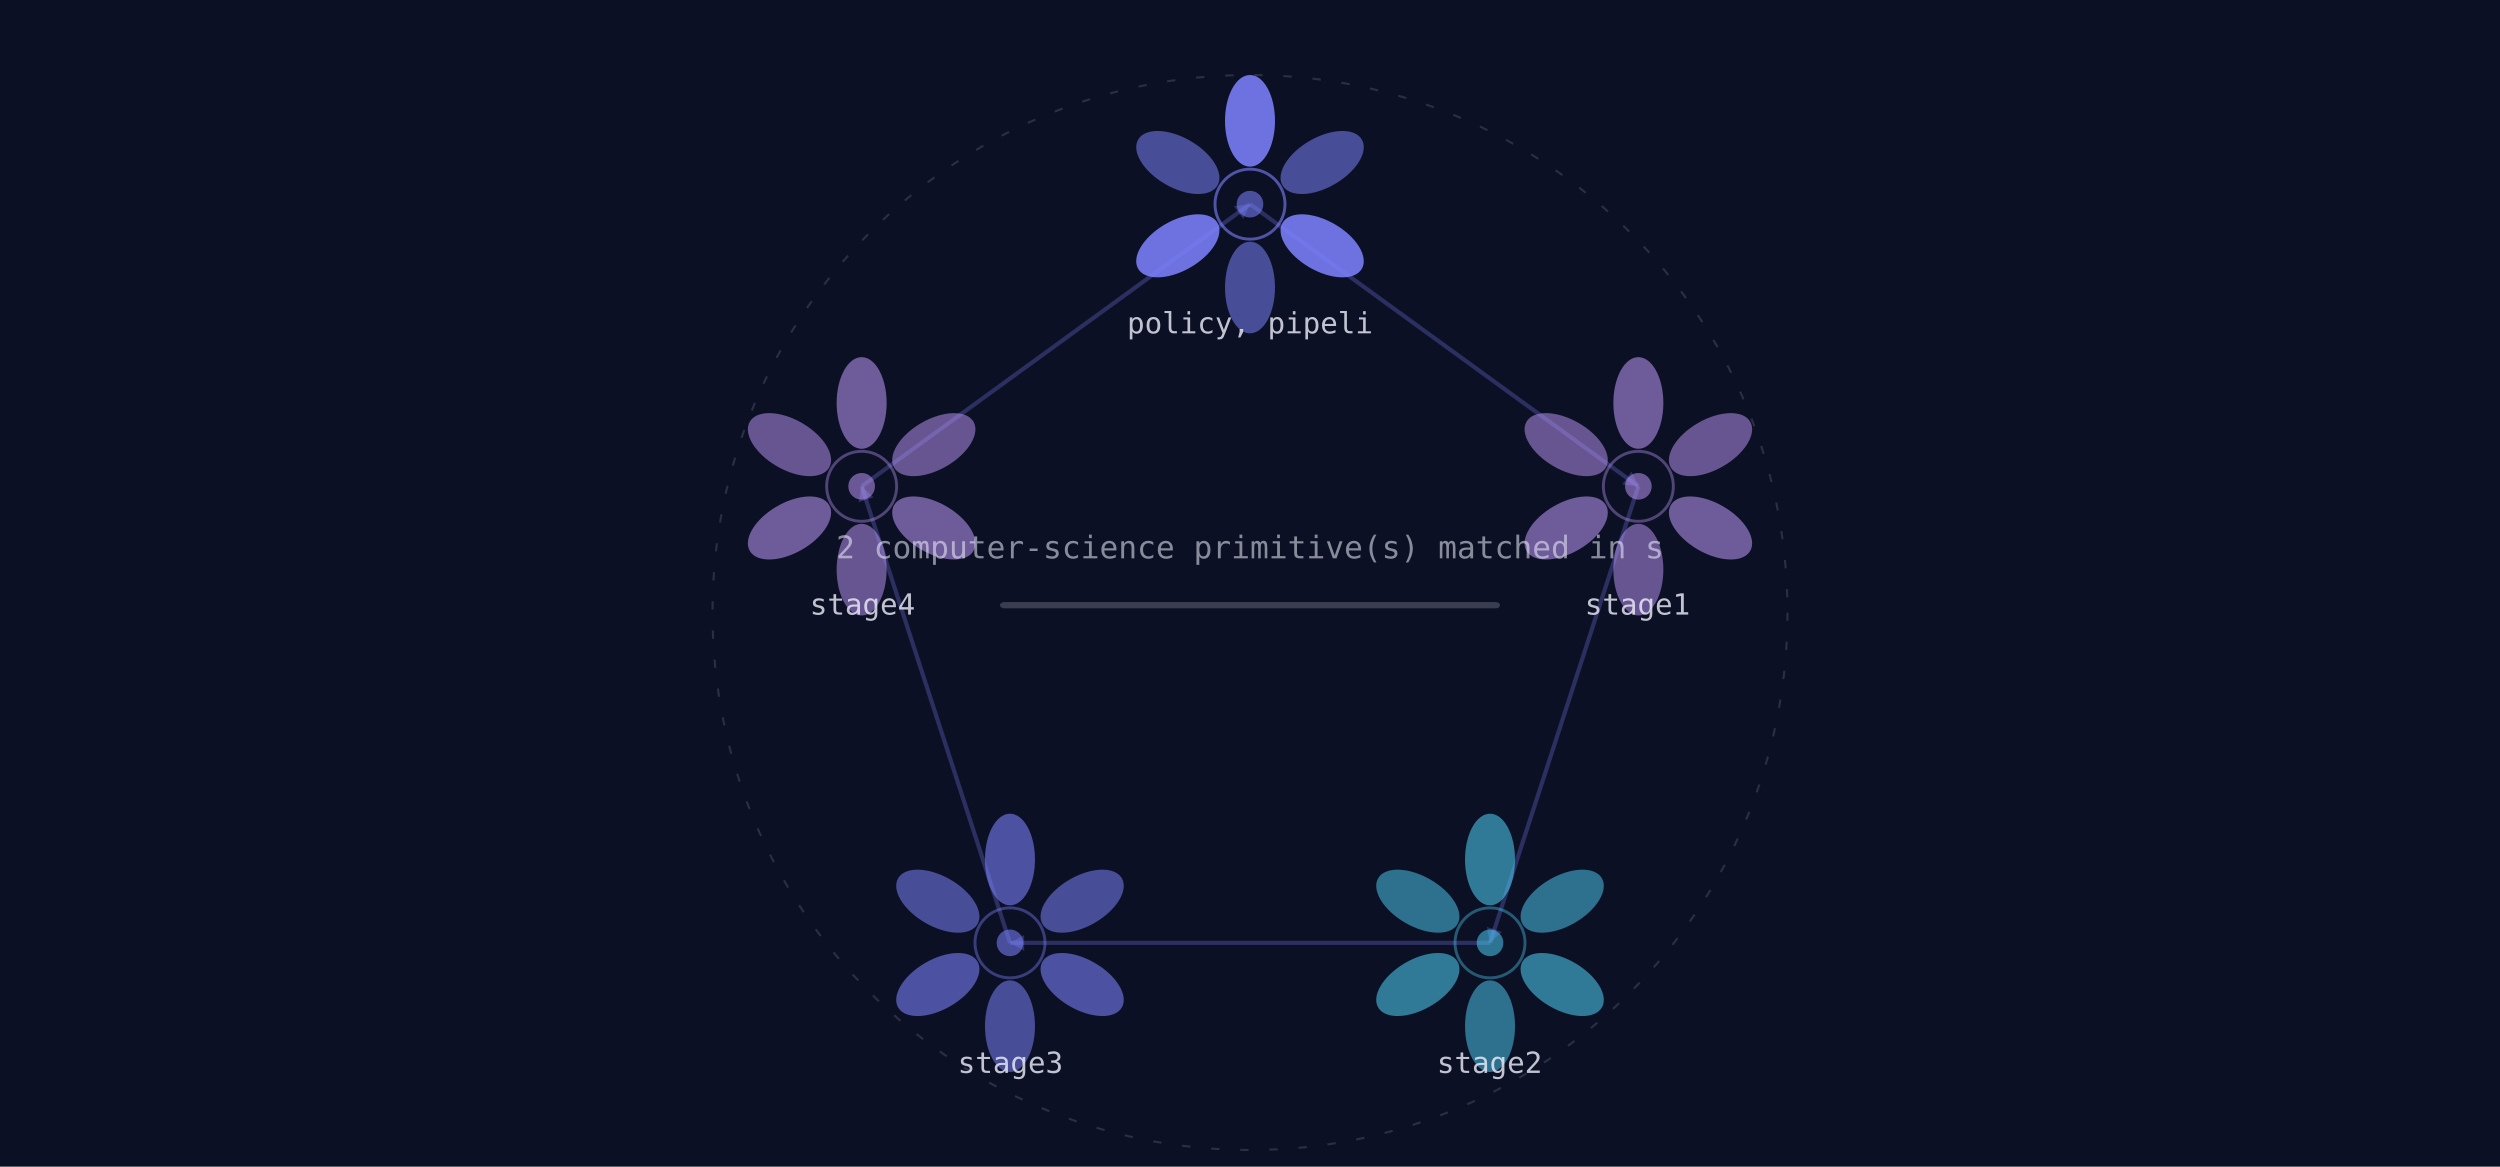
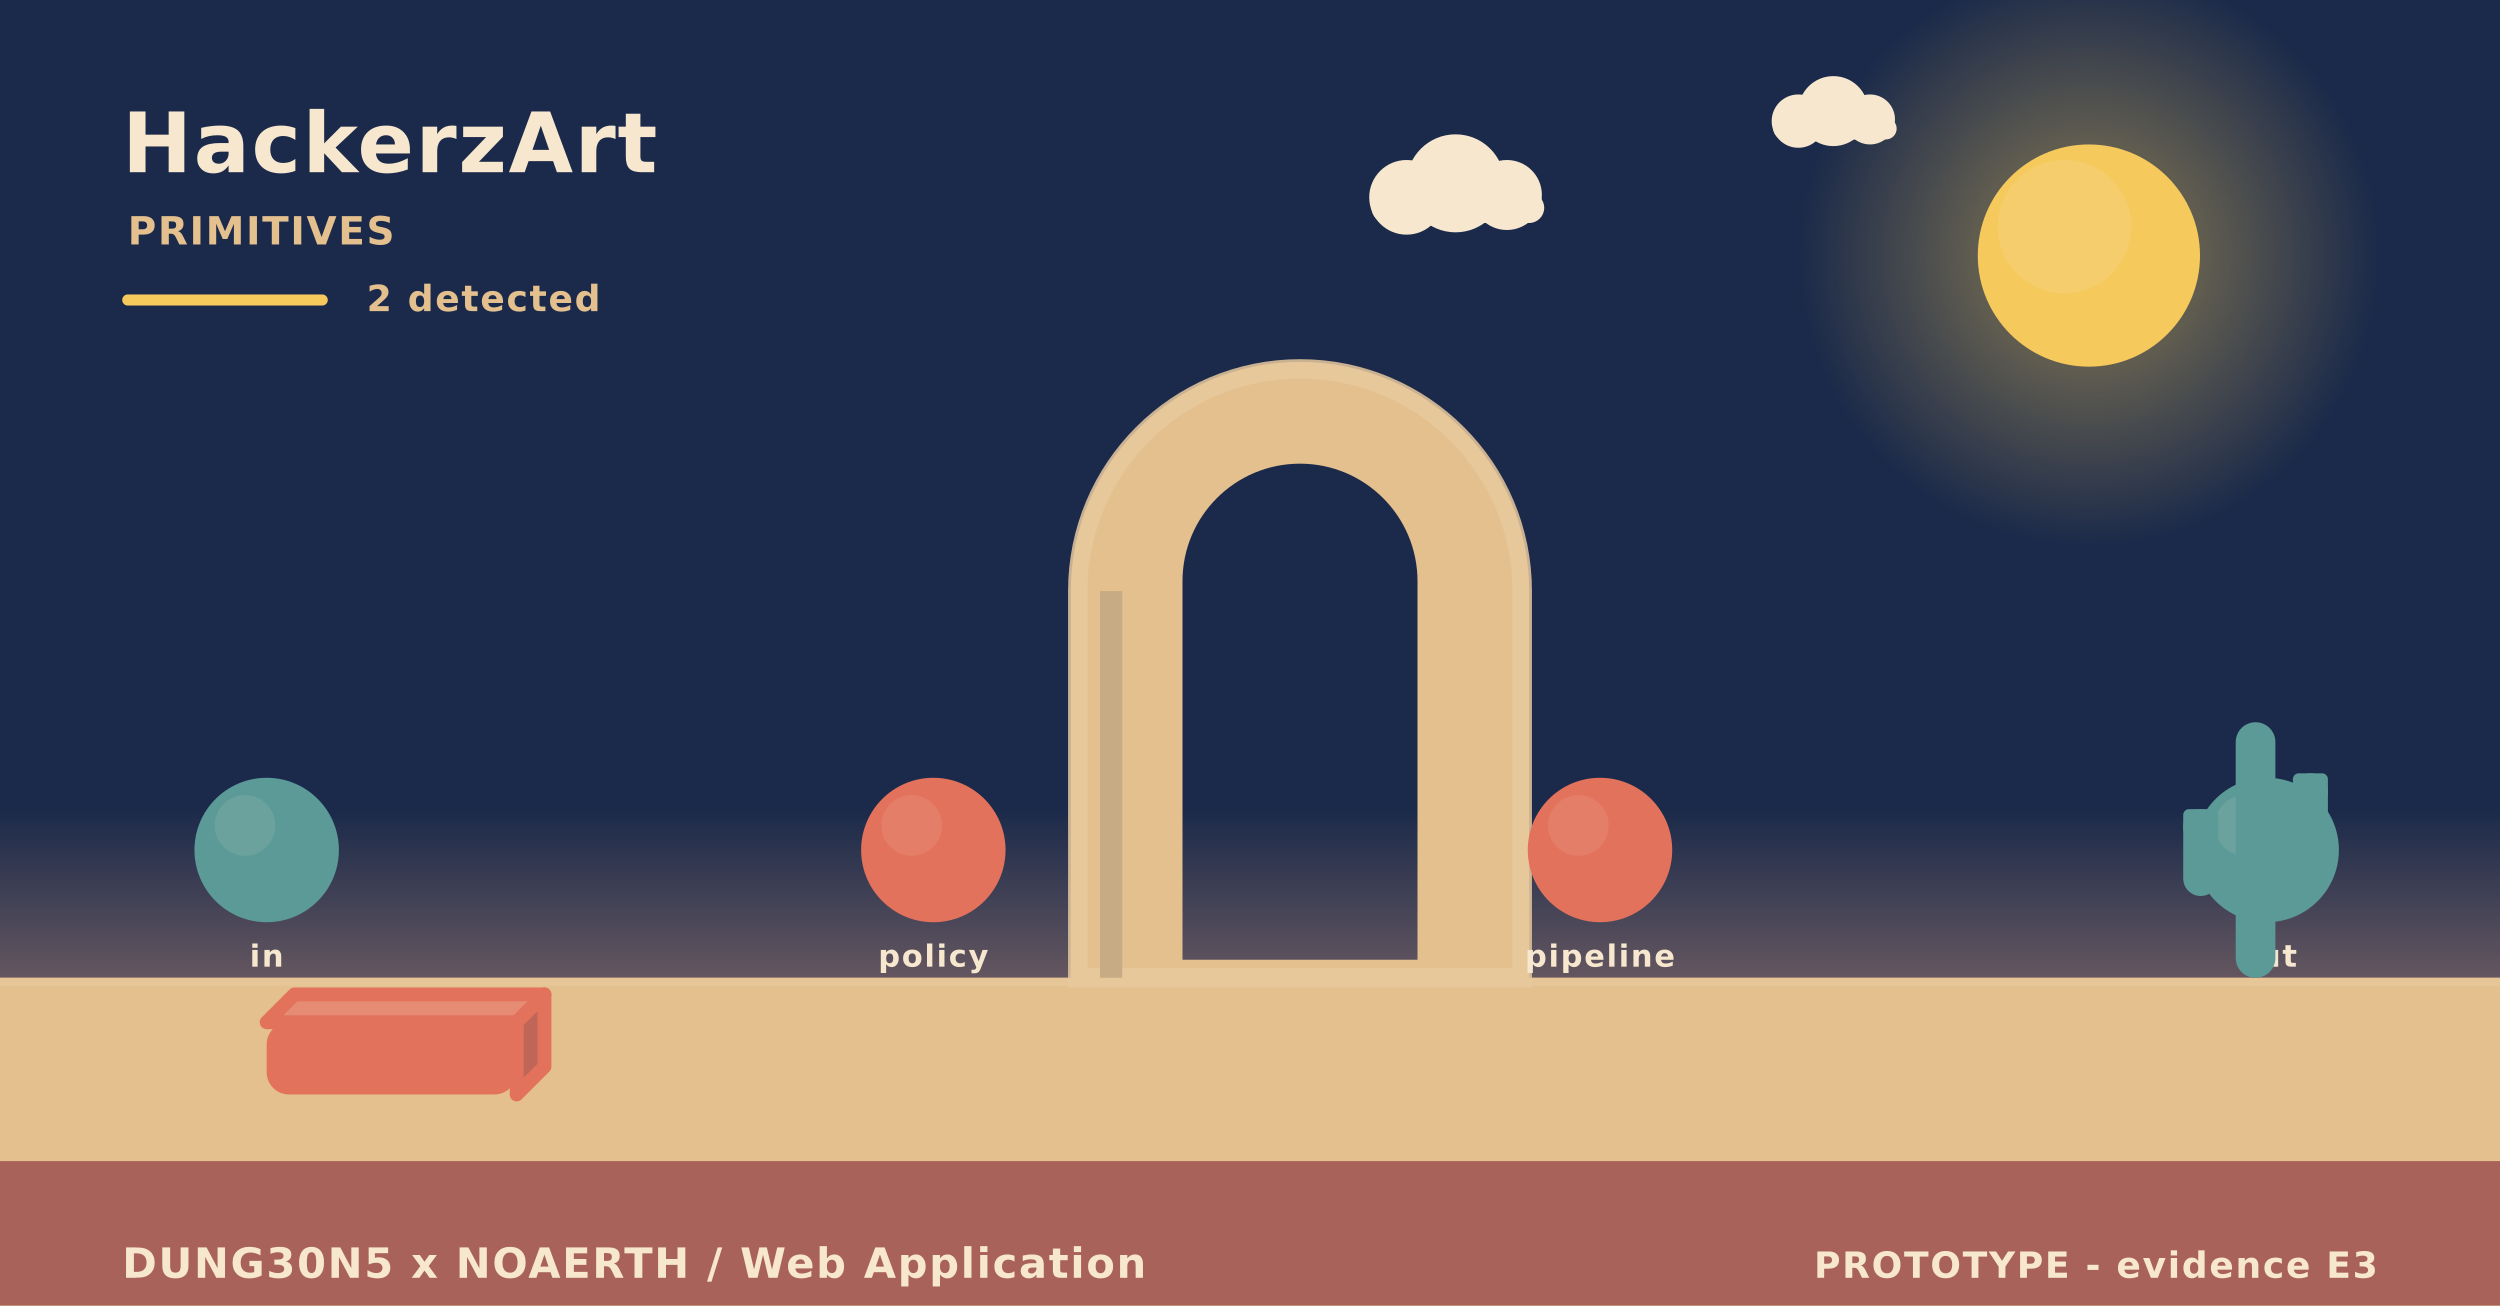
- <svg xmlns="http://www.w3.org/2000/svg" viewBox="0 0 1200 560" width="1200" height="560" role="img" aria-label="HackerzArt state machine">
-   <rect width="1200" height="560" fill="#0c1024" />
-   <defs>
-     <linearGradient id="gs" x1="0" y1="0" x2="1" y2="1">
-       <stop offset="0%" stop-color="#7c83ff" />
-       <stop offset="100%" stop-color="#b794f4" />
-     </linearGradient>
-   </defs>
-   <circle cx="600.00" cy="294.00" r="258.00" fill="none" stroke="rgba(238,240,251,0.140)" stroke-width="1.00" opacity="1.00" stroke-dasharray="4 10" />
-   <line x1="600.00" y1="98.00" x2="786.41" y2="233.43" stroke="rgba(124,131,255,0.500)" stroke-width="2.00" opacity="0.55" />
-   <polygon points="786.41,233.43 783.14,226.36 778.67,232.51" fill="rgba(124,131,255,0.500)" opacity="0.55" />
-   <line x1="786.41" y1="233.43" x2="715.21" y2="452.57" stroke="rgba(124,131,255,0.500)" stroke-width="2.00" opacity="0.55" />
-   <polygon points="715.21,452.57 720.92,447.27 713.69,444.93" fill="rgba(124,131,255,0.500)" opacity="0.55" />
-   <line x1="715.21" y1="452.57" x2="484.79" y2="452.57" stroke="rgba(124,131,255,0.500)" stroke-width="2.00" opacity="0.55" />
-   <polygon points="484.79,452.57 491.59,456.37 491.59,448.77" fill="rgba(124,131,255,0.500)" opacity="0.55" />
-   <line x1="484.79" y1="452.57" x2="413.59" y2="233.43" stroke="rgba(124,131,255,0.500)" stroke-width="2.00" opacity="0.55" />
-   <polygon points="413.59,233.43 412.08,241.07 419.31,238.73" fill="rgba(124,131,255,0.500)" opacity="0.55" />
-   <line x1="413.59" y1="233.43" x2="600.00" y2="98.00" stroke="rgba(124,131,255,0.500)" stroke-width="2.00" opacity="0.55" />
-   <polygon points="600.00,98.00 592.27,98.92 596.73,105.07" fill="rgba(124,131,255,0.500)" opacity="0.55" />
-   <ellipse cx="600.00" cy="58.00" rx="12.00" ry="22.00" fill="rgba(124,131,255,0.900)" opacity="0.95" transform="rotate(0.0 600.00 58.00)" />
-   <ellipse cx="634.64" cy="78.00" rx="12.00" ry="22.00" fill="rgba(124,131,255,0.550)" opacity="0.95" transform="rotate(60.0 634.64 78.00)" />
-   <ellipse cx="634.64" cy="118.00" rx="12.00" ry="22.00" fill="rgba(124,131,255,0.900)" opacity="0.95" transform="rotate(120.0 634.64 118.00)" />
-   <ellipse cx="600.00" cy="138.00" rx="12.00" ry="22.00" fill="rgba(124,131,255,0.550)" opacity="0.95" transform="rotate(180.0 600.00 138.00)" />
-   <ellipse cx="565.36" cy="118.00" rx="12.00" ry="22.00" fill="rgba(124,131,255,0.900)" opacity="0.95" transform="rotate(240.0 565.36 118.00)" />
-   <ellipse cx="565.36" cy="78.00" rx="12.00" ry="22.00" fill="rgba(124,131,255,0.550)" opacity="0.95" transform="rotate(300.0 565.36 78.00)" />
-   <circle cx="600.00" cy="98.00" r="16.80" fill="none" stroke="rgba(124,131,255,0.900)" stroke-width="1.40" opacity="0.66" />
-   <circle cx="600.00" cy="98.00" r="6.40" fill="rgba(124,131,255,0.550)" opacity="1.00" />
-   <text x="600" y="160" font-family="ui-monospace,Menlo,monospace" font-size="14" fill="rgba(238,240,251,0.800)" text-anchor="middle">policy, pipeli</text>
-   <ellipse cx="786.41" cy="193.43" rx="12.00" ry="22.00" fill="rgba(183,148,244,0.600)" opacity="0.95" transform="rotate(0.0 786.41 193.43)" />
-   <ellipse cx="821.05" cy="213.43" rx="12.00" ry="22.00" fill="rgba(183,148,244,0.550)" opacity="0.95" transform="rotate(60.0 821.05 213.43)" />
-   <ellipse cx="821.05" cy="253.43" rx="12.00" ry="22.00" fill="rgba(183,148,244,0.600)" opacity="0.95" transform="rotate(120.0 821.05 253.43)" />
-   <ellipse cx="786.41" cy="273.43" rx="12.00" ry="22.00" fill="rgba(183,148,244,0.550)" opacity="0.95" transform="rotate(180.0 786.41 273.43)" />
-   <ellipse cx="751.77" cy="253.43" rx="12.00" ry="22.00" fill="rgba(183,148,244,0.600)" opacity="0.95" transform="rotate(240.0 751.77 253.43)" />
-   <ellipse cx="751.77" cy="213.43" rx="12.00" ry="22.00" fill="rgba(183,148,244,0.550)" opacity="0.95" transform="rotate(300.0 751.77 213.43)" />
-   <circle cx="786.41" cy="233.43" r="16.80" fill="none" stroke="rgba(183,148,244,0.600)" stroke-width="1.40" opacity="0.66" />
-   <circle cx="786.41" cy="233.43" r="6.40" fill="rgba(183,148,244,0.550)" opacity="1.00" />
-   <text x="786" y="295" font-family="ui-monospace,Menlo,monospace" font-size="14" fill="rgba(238,240,251,0.800)" text-anchor="middle">stage1</text>
-   <ellipse cx="715.21" cy="412.57" rx="12.00" ry="22.00" fill="rgba(76,201,240,0.600)" opacity="0.95" transform="rotate(0.0 715.21 412.57)" />
-   <ellipse cx="749.85" cy="432.57" rx="12.00" ry="22.00" fill="rgba(76,201,240,0.550)" opacity="0.95" transform="rotate(60.0 749.85 432.57)" />
-   <ellipse cx="749.85" cy="472.57" rx="12.00" ry="22.00" fill="rgba(76,201,240,0.600)" opacity="0.95" transform="rotate(120.0 749.85 472.57)" />
-   <ellipse cx="715.21" cy="492.57" rx="12.00" ry="22.00" fill="rgba(76,201,240,0.550)" opacity="0.95" transform="rotate(180.0 715.21 492.57)" />
-   <ellipse cx="680.56" cy="472.57" rx="12.00" ry="22.00" fill="rgba(76,201,240,0.600)" opacity="0.95" transform="rotate(240.0 680.56 472.57)" />
-   <ellipse cx="680.56" cy="432.57" rx="12.00" ry="22.00" fill="rgba(76,201,240,0.550)" opacity="0.95" transform="rotate(300.0 680.56 432.57)" />
-   <circle cx="715.21" cy="452.57" r="16.80" fill="none" stroke="rgba(76,201,240,0.600)" stroke-width="1.40" opacity="0.66" />
-   <circle cx="715.21" cy="452.57" r="6.40" fill="rgba(76,201,240,0.550)" opacity="1.00" />
-   <text x="715" y="515" font-family="ui-monospace,Menlo,monospace" font-size="14" fill="rgba(238,240,251,0.800)" text-anchor="middle">stage2</text>
-   <ellipse cx="484.79" cy="412.57" rx="12.00" ry="22.00" fill="rgba(124,131,255,0.600)" opacity="0.95" transform="rotate(0.0 484.79 412.57)" />
-   <ellipse cx="519.44" cy="432.57" rx="12.00" ry="22.00" fill="rgba(124,131,255,0.550)" opacity="0.95" transform="rotate(60.0 519.44 432.57)" />
-   <ellipse cx="519.44" cy="472.57" rx="12.00" ry="22.00" fill="rgba(124,131,255,0.600)" opacity="0.95" transform="rotate(120.0 519.44 472.57)" />
-   <ellipse cx="484.79" cy="492.57" rx="12.00" ry="22.00" fill="rgba(124,131,255,0.550)" opacity="0.95" transform="rotate(180.0 484.79 492.57)" />
-   <ellipse cx="450.15" cy="472.57" rx="12.00" ry="22.00" fill="rgba(124,131,255,0.600)" opacity="0.95" transform="rotate(240.0 450.15 472.57)" />
-   <ellipse cx="450.15" cy="432.57" rx="12.00" ry="22.00" fill="rgba(124,131,255,0.550)" opacity="0.95" transform="rotate(300.0 450.15 432.57)" />
-   <circle cx="484.79" cy="452.57" r="16.80" fill="none" stroke="rgba(124,131,255,0.600)" stroke-width="1.40" opacity="0.66" />
-   <circle cx="484.79" cy="452.57" r="6.40" fill="rgba(124,131,255,0.550)" opacity="1.00" />
-   <text x="485" y="515" font-family="ui-monospace,Menlo,monospace" font-size="14" fill="rgba(238,240,251,0.800)" text-anchor="middle">stage3</text>
-   <ellipse cx="413.59" cy="193.43" rx="12.00" ry="22.00" fill="rgba(183,148,244,0.600)" opacity="0.95" transform="rotate(0.0 413.59 193.43)" />
-   <ellipse cx="448.23" cy="213.43" rx="12.00" ry="22.00" fill="rgba(183,148,244,0.550)" opacity="0.95" transform="rotate(60.0 448.23 213.43)" />
-   <ellipse cx="448.23" cy="253.43" rx="12.00" ry="22.00" fill="rgba(183,148,244,0.600)" opacity="0.95" transform="rotate(120.0 448.23 253.43)" />
-   <ellipse cx="413.59" cy="273.43" rx="12.00" ry="22.00" fill="rgba(183,148,244,0.550)" opacity="0.95" transform="rotate(180.0 413.59 273.43)" />
-   <ellipse cx="378.95" cy="253.43" rx="12.00" ry="22.00" fill="rgba(183,148,244,0.600)" opacity="0.95" transform="rotate(240.0 378.95 253.43)" />
-   <ellipse cx="378.95" cy="213.43" rx="12.00" ry="22.00" fill="rgba(183,148,244,0.550)" opacity="0.95" transform="rotate(300.0 378.95 213.43)" />
-   <circle cx="413.59" cy="233.43" r="16.80" fill="none" stroke="rgba(183,148,244,0.600)" stroke-width="1.40" opacity="0.66" />
-   <circle cx="413.59" cy="233.43" r="6.40" fill="rgba(183,148,244,0.550)" opacity="1.00" />
-   <text x="414" y="295" font-family="ui-monospace,Menlo,monospace" font-size="14" fill="rgba(238,240,251,0.800)" text-anchor="middle">stage4</text>
-   <rect x="480.00" y="289.00" width="240.00" height="3.00" rx="2.00" fill="rgba(238,240,251,0.200)" opacity="1.00" />
-   <text x="600" y="268" font-family="ui-monospace,Menlo,monospace" font-size="15" fill="rgba(238,240,251,0.550)" text-anchor="middle">2 computer-science primitive(s) matched in s</text>
+ <svg xmlns="http://www.w3.org/2000/svg" width="900" height="470" viewBox="0 0 900 470" role="img" aria-label="HackerzArt - how it behaves">
+   <linearGradient id="skys" x1="0" y1="0" x2="0" y2="1">
+     <stop offset="0" stop-color="#1b2a4a" />
+     <stop offset="0.62" stop-color="#1b2a4a" />
+     <stop offset="1" stop-color="#f3ad8a" />
+   </linearGradient>
+   <rect width="900" height="470" fill="url(#skys)" />
+   <radialGradient id="suns">
+     <stop offset="0.35" stop-color="#f5c95c" stop-opacity="0.34" />
+     <stop offset="1" stop-color="#f5c95c" stop-opacity="0" />
+   </radialGradient>
+   <circle cx="752" cy="92" r="104" fill="url(#suns)" />
+   <circle cx="752" cy="92" r="40" fill="#f5c95c" />
+   <circle cx="743.2" cy="81.6" r="24" fill="#f5d27e" opacity="0.5" />
+   <g>
+     <circle cx="524" cy="66" r="17.64" fill="#f6e7ce" />
+     <circle cx="506.36" cy="71.04" r="13.44" fill="#f6e7ce" />
+     <circle cx="542.48" cy="70.2" r="12.6" fill="#f6e7ce" />
+     <rect x="493.76" y="69.36" width="62.16" height="10.92" rx="5.46" fill="#f6e7ce" />
+   </g>
+   <g>
+     <circle cx="660" cy="40" r="12.6" fill="#f6e7ce" />
+     <circle cx="647.4" cy="43.6" r="9.6" fill="#f6e7ce" />
+     <circle cx="673.2" cy="43" r="9" fill="#f6e7ce" />
+     <rect x="638.4" y="42.4" width="44.4" height="7.8" rx="3.9" fill="#f6e7ce" />
+   </g>
+   <rect x="0" y="352" width="900" height="118" fill="#e3c08d" />
+   <rect x="0" y="352" width="900" height="3" fill="#e6c596" />
+   <text x="44" y="62" font-family="Verdana,DejaVu Sans,sans-serif" font-size="30" font-weight="700" letter-spacing="0.6" fill="#f6e7ce" text-anchor="start">HackerzArt</text>
+   <text x="46" y="88" font-family="Verdana,DejaVu Sans,sans-serif" font-size="14" font-weight="700" letter-spacing="0.6" fill="#e3c08d" text-anchor="start">PRIMITIVES</text>
+   <rect x="44" y="106" width="74" height="4" rx="2" fill="#f5c95c" />
+   <text x="132" y="112" font-family="Verdana,DejaVu Sans,sans-serif" font-size="13" font-weight="700" letter-spacing="0.6" fill="#e3c08d" text-anchor="start">2 detected</text>
+   <path d="M388,352 L388,212.8 A80,80 0 0 1 548,212.8 L548,352 Z M423.2,348 L423.2,209.22 A44.8,44.8 0 0 1 512.8,209.22 L512.8,348 Z" fill="#e3c08d" fill-rule="evenodd" stroke="#e3c08d" stroke-width="5" stroke-linejoin="round" />
+   <path d="M388,352 L388,212.8 A80,80 0 0 1 548,212.8 L548,352 Z" fill="none" stroke="#e8c99d" stroke-width="7" stroke-linecap="round" opacity="0.85" />
+   <rect x="396" y="212.8" width="8" height="139.2" fill="#c7ab84" />
+   <circle cx="96" cy="306" r="26" fill="#5b9a97" />
+   <circle cx="88.2" cy="297.16" r="10.92" fill="#7aa9a2" opacity="0.55" />
+   <text x="96" y="348" font-family="Verdana,DejaVu Sans,sans-serif" font-size="11" font-weight="700" letter-spacing="0.6" fill="#f6e7ce" text-anchor="middle">in</text>
+   <circle cx="336" cy="306" r="26" fill="#e2725b" />
+   <circle cx="328.2" cy="297.16" r="10.92" fill="#e68972" opacity="0.55" />
+   <text x="336" y="348" font-family="Verdana,DejaVu Sans,sans-serif" font-size="11" font-weight="700" letter-spacing="0.6" fill="#f6e7ce" text-anchor="middle">policy</text>
+   <circle cx="576" cy="306" r="26" fill="#e2725b" />
+   <circle cx="568.2" cy="297.16" r="10.92" fill="#e68972" opacity="0.55" />
+   <text x="576" y="348" font-family="Verdana,DejaVu Sans,sans-serif" font-size="11" font-weight="700" letter-spacing="0.6" fill="#f6e7ce" text-anchor="middle">pipeline</text>
+   <circle cx="816" cy="306" r="26" fill="#5b9a97" />
+   <circle cx="808.2" cy="297.16" r="10.92" fill="#7aa9a2" opacity="0.55" />
+   <text x="816" y="348" font-family="Verdana,DejaVu Sans,sans-serif" font-size="11" font-weight="700" letter-spacing="0.6" fill="#f6e7ce" text-anchor="middle">out</text>
+   <path d="M96,368 L186,368 L196,358 L106,358 Z" fill="#e68c74" stroke="#e2725b" stroke-width="5" stroke-linejoin="round" />
+   <path d="M186,368 L196,358 L196,384 L186,394 Z" fill="#c06658" stroke="#e2725b" stroke-width="5" stroke-linejoin="round" />
+   <rect x="96" y="368" width="90" height="26" rx="8" fill="#e2725b" />
+   <rect x="804.86" y="260" width="14.28" height="92" rx="7.14" fill="#5b9a97" />
+   <rect x="785.96" y="291.28" width="12.6" height="31.28" rx="6.3" fill="#5b9a97" />
+   <rect x="785.96" y="291.28" width="12.6" height="9.2" rx="2.1" fill="#5b9a97" />
+   <rect x="825.44" y="278.4" width="12.6" height="31.28" rx="6.3" fill="#5b9a97" />
+   <rect x="825.44" y="278.4" width="12.6" height="9.2" rx="2.1" fill="#5b9a97" />
+   <rect x="0" y="418" width="900" height="52" rx="0" fill="#a65c56" opacity="0.94" />
+   <text x="44" y="460" font-family="Verdana,DejaVu Sans,sans-serif" font-size="15" font-weight="700" letter-spacing="0.6" fill="#f6e7ce" text-anchor="start">DUNG30N5 x NOAERTH  /  Web Application</text>
+   <text x="856" y="460" font-family="Verdana,DejaVu Sans,sans-serif" font-size="13" font-weight="700" letter-spacing="0.6" fill="#f6e7ce" text-anchor="end">PROTOTYPE  -  evidence E3</text>
</svg>
